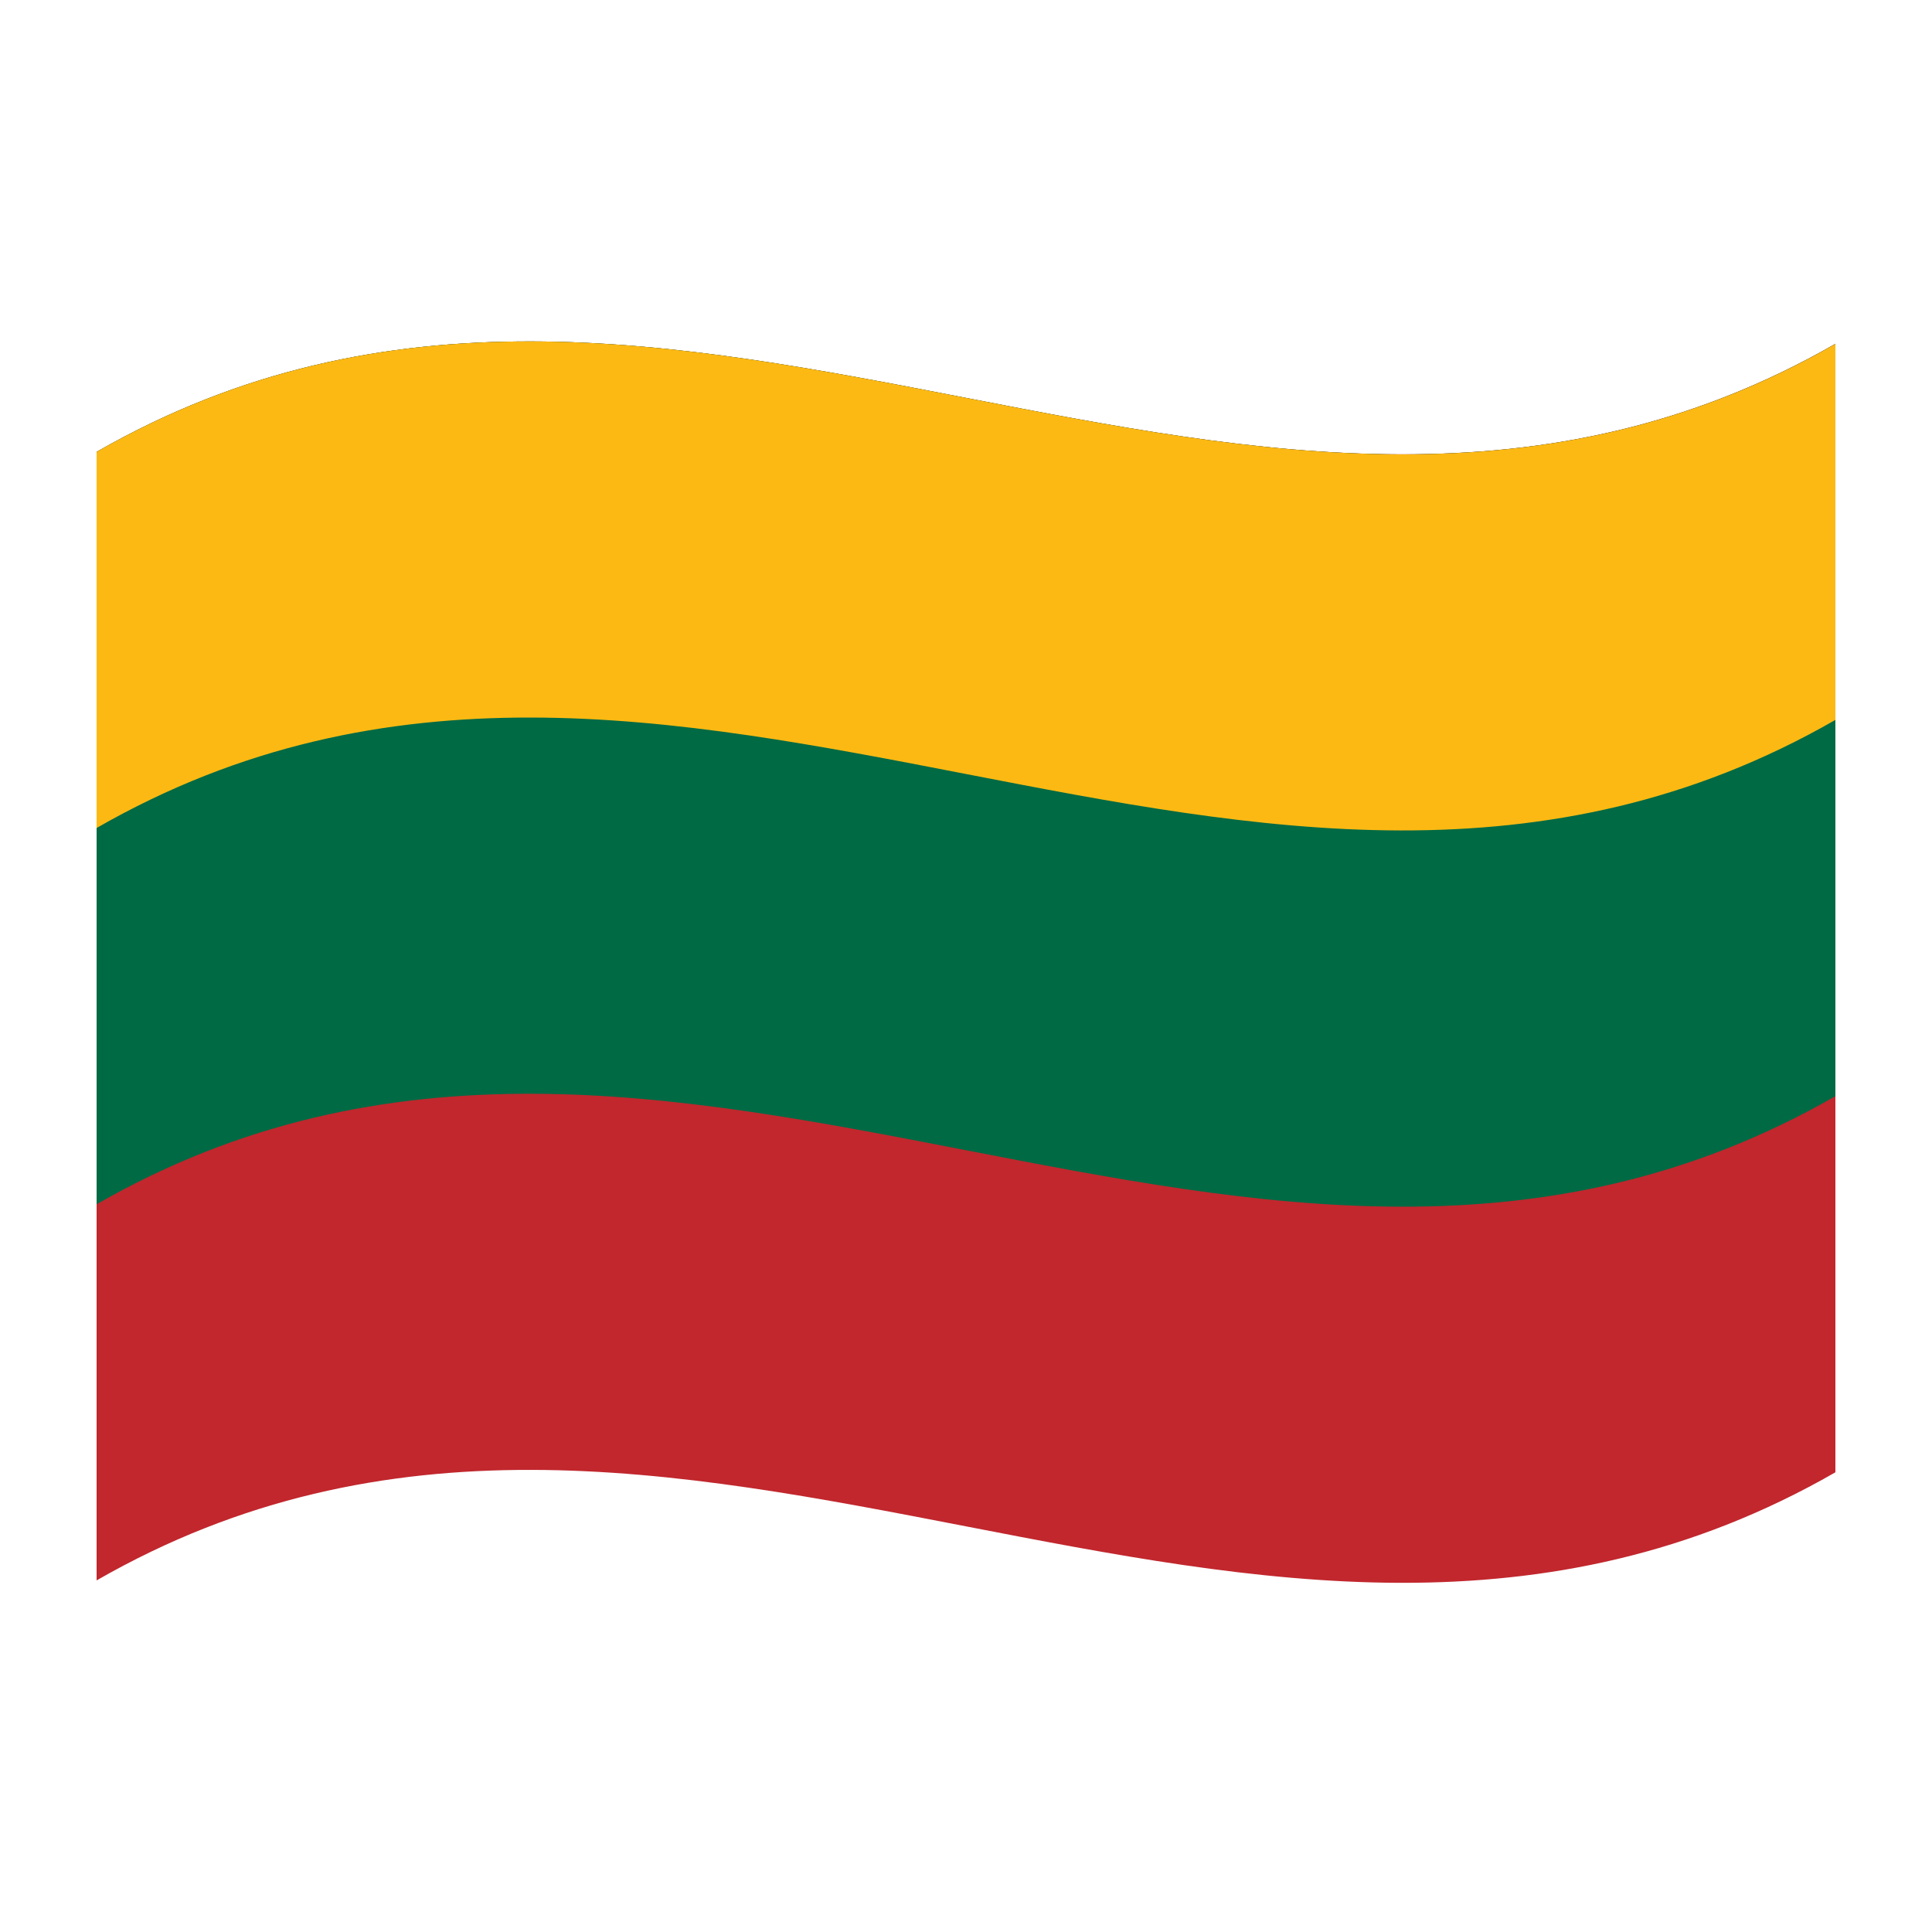
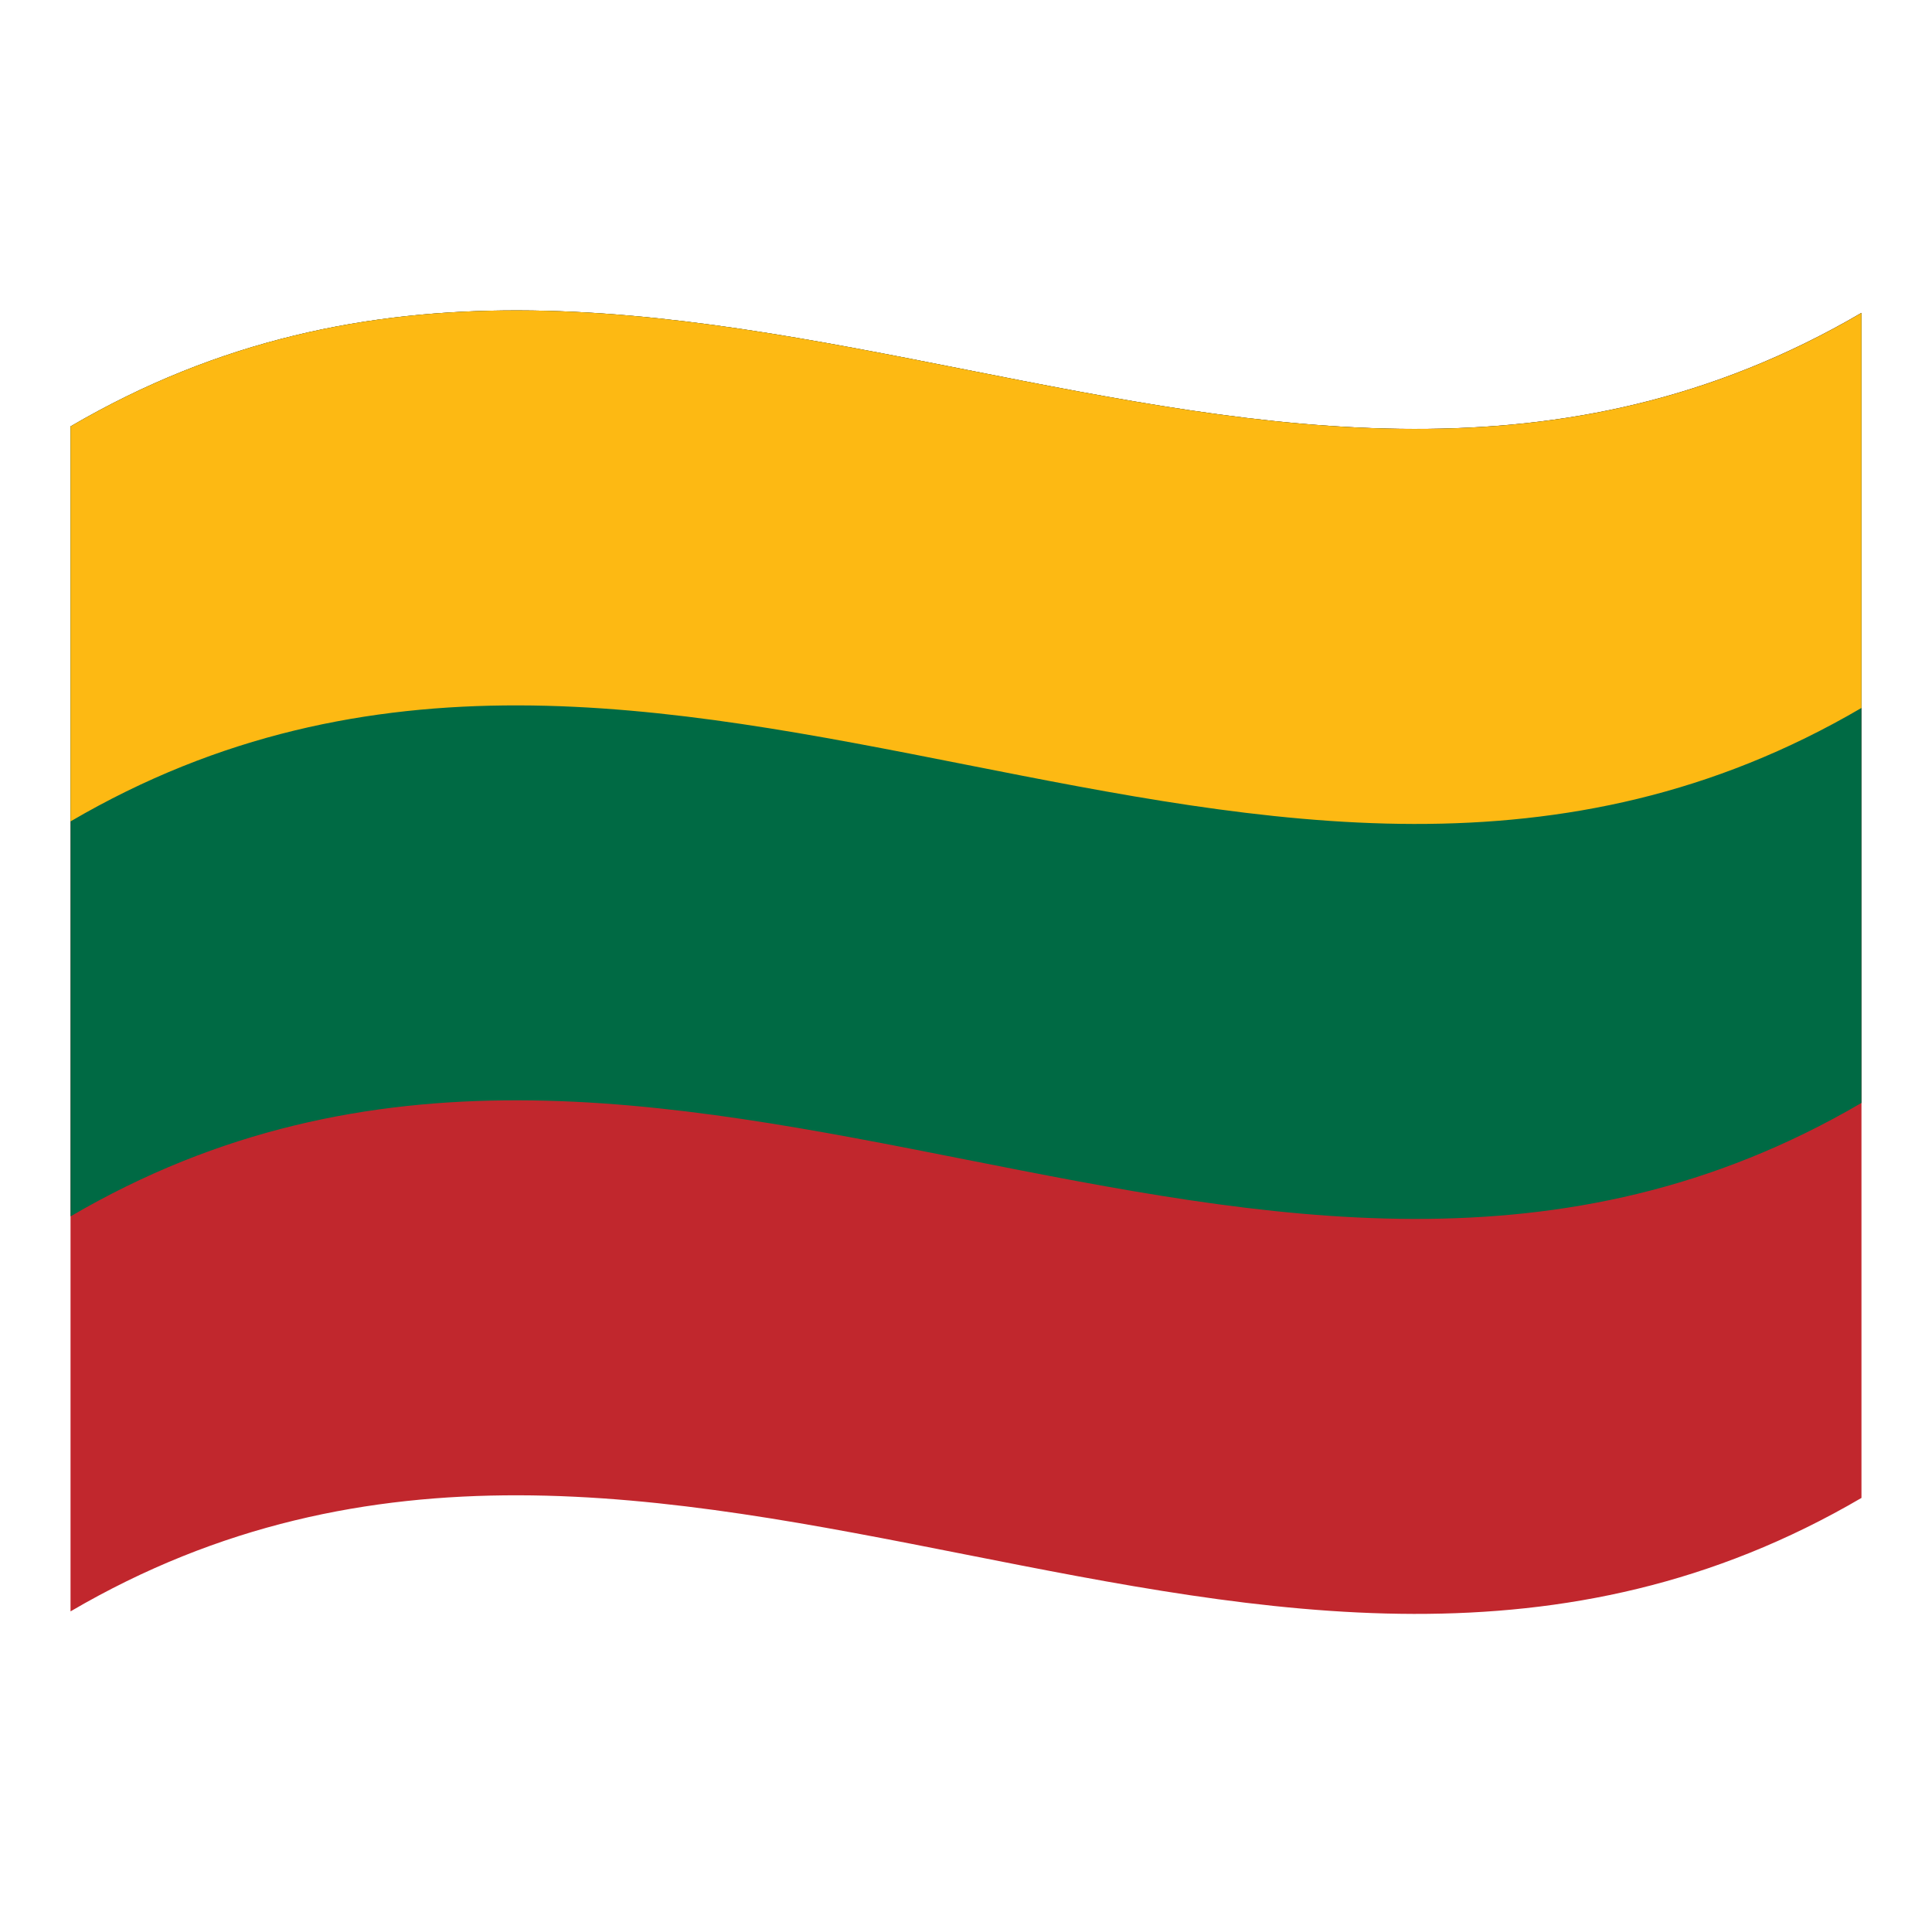
<svg xmlns="http://www.w3.org/2000/svg" version="1.1" id="Layer_1" x="0px" y="0px" viewBox="0 0 1260 1260" style="enable-background:new 0 0 1260 1260;" xml:space="preserve">
  <style type="text/css">
	.st0{fill:#C1272D;}
	.st1{fill:#006A44;}
	.st2{fill:#FDB913;}
</style>
  <g>
-     <path class="st0" d="M63,294.7v736c378-217.1,756,146.6,1134-70.5v-736C819,441.3,441,77.7,63,294.7z" />
-     <path class="st1" d="M63,294.7v490.7C441,568.3,819,932,1197,714.9V224.3C819,441.3,441,77.7,63,294.7z" />
-     <path class="st2" d="M63,294.7v245.3c378-217,756,146.6,1134-70.5V224.3C819,441.3,441,77.7,63,294.7z" />
+     <path class="st0" d="M46,278.1v772.8c389.3-228,778.7,153.9,1168-74V204C824.7,432,435.3,50.2,46,278.1z" />
+     <path class="st1" d="M46,278.1v515.2c389.3-228,778.7,153.9,1168-74V204.1C824.7,432,435.3,50.2,46,278.1z" />
+     <path class="st2" d="M46,278.1v257.6c389.3-227.9,778.7,153.9,1168-74V204.1C824.7,432,435.3,50.2,46,278.1z" />
  </g>
</svg>
